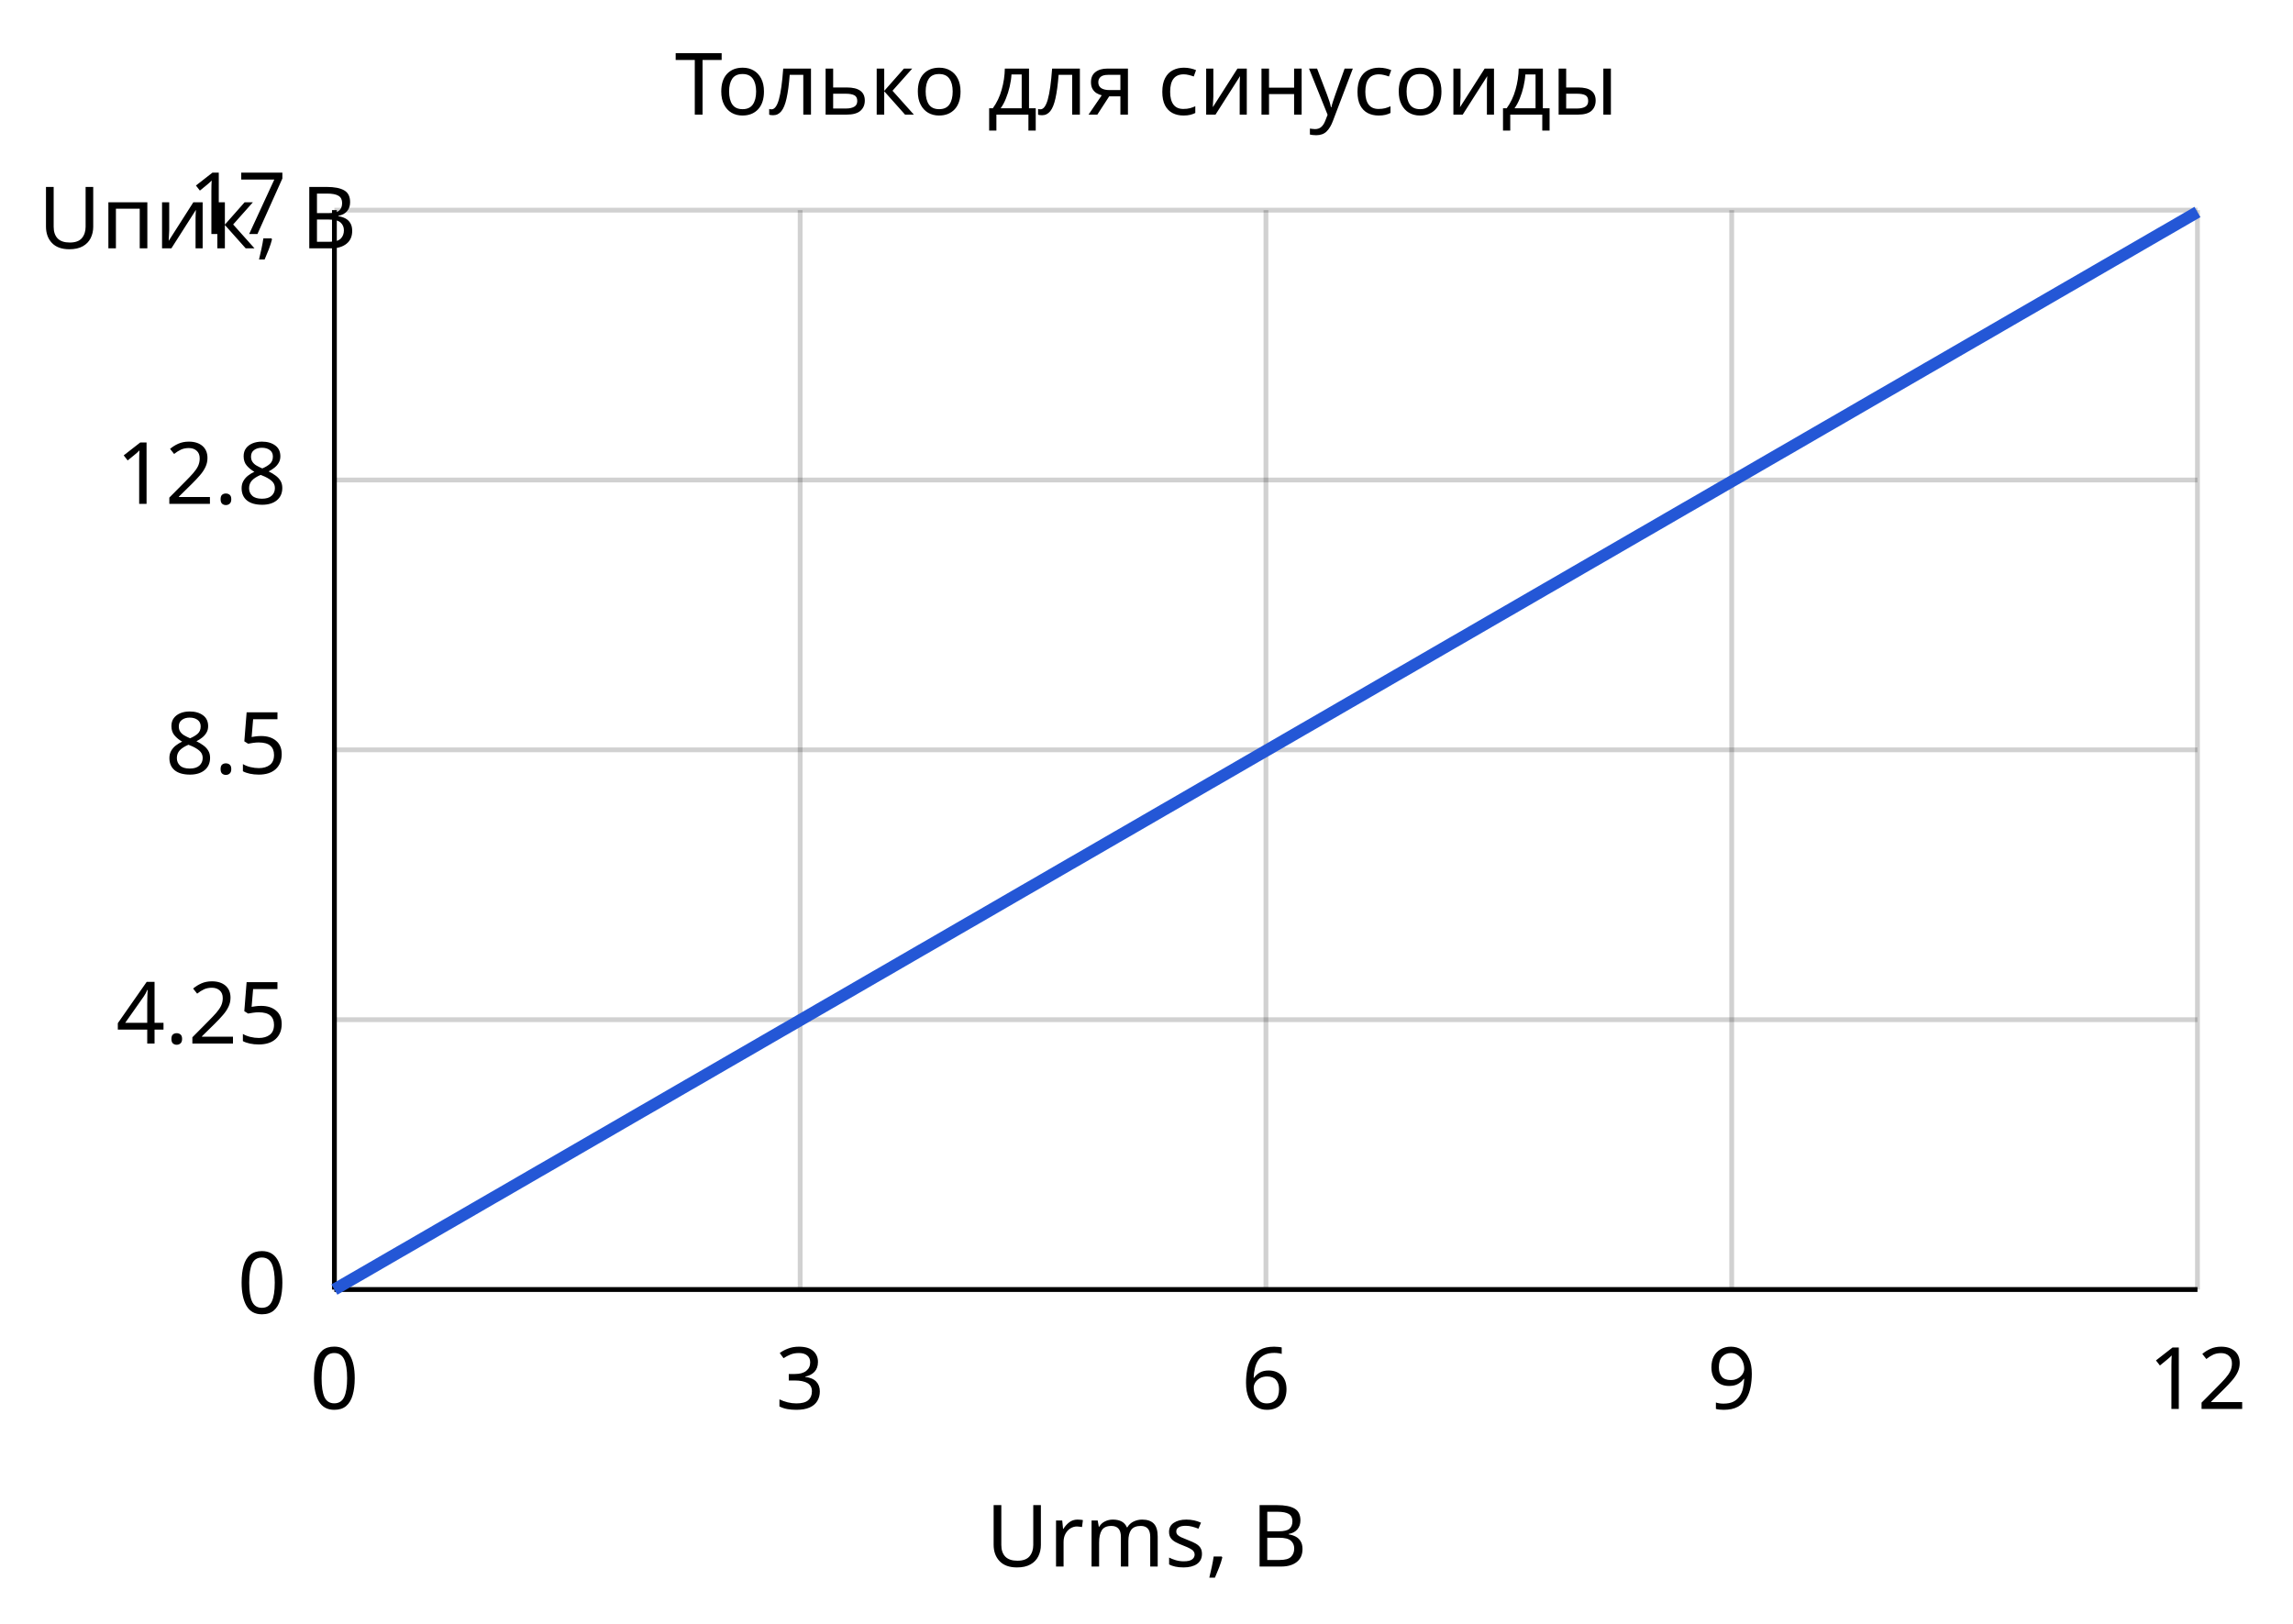
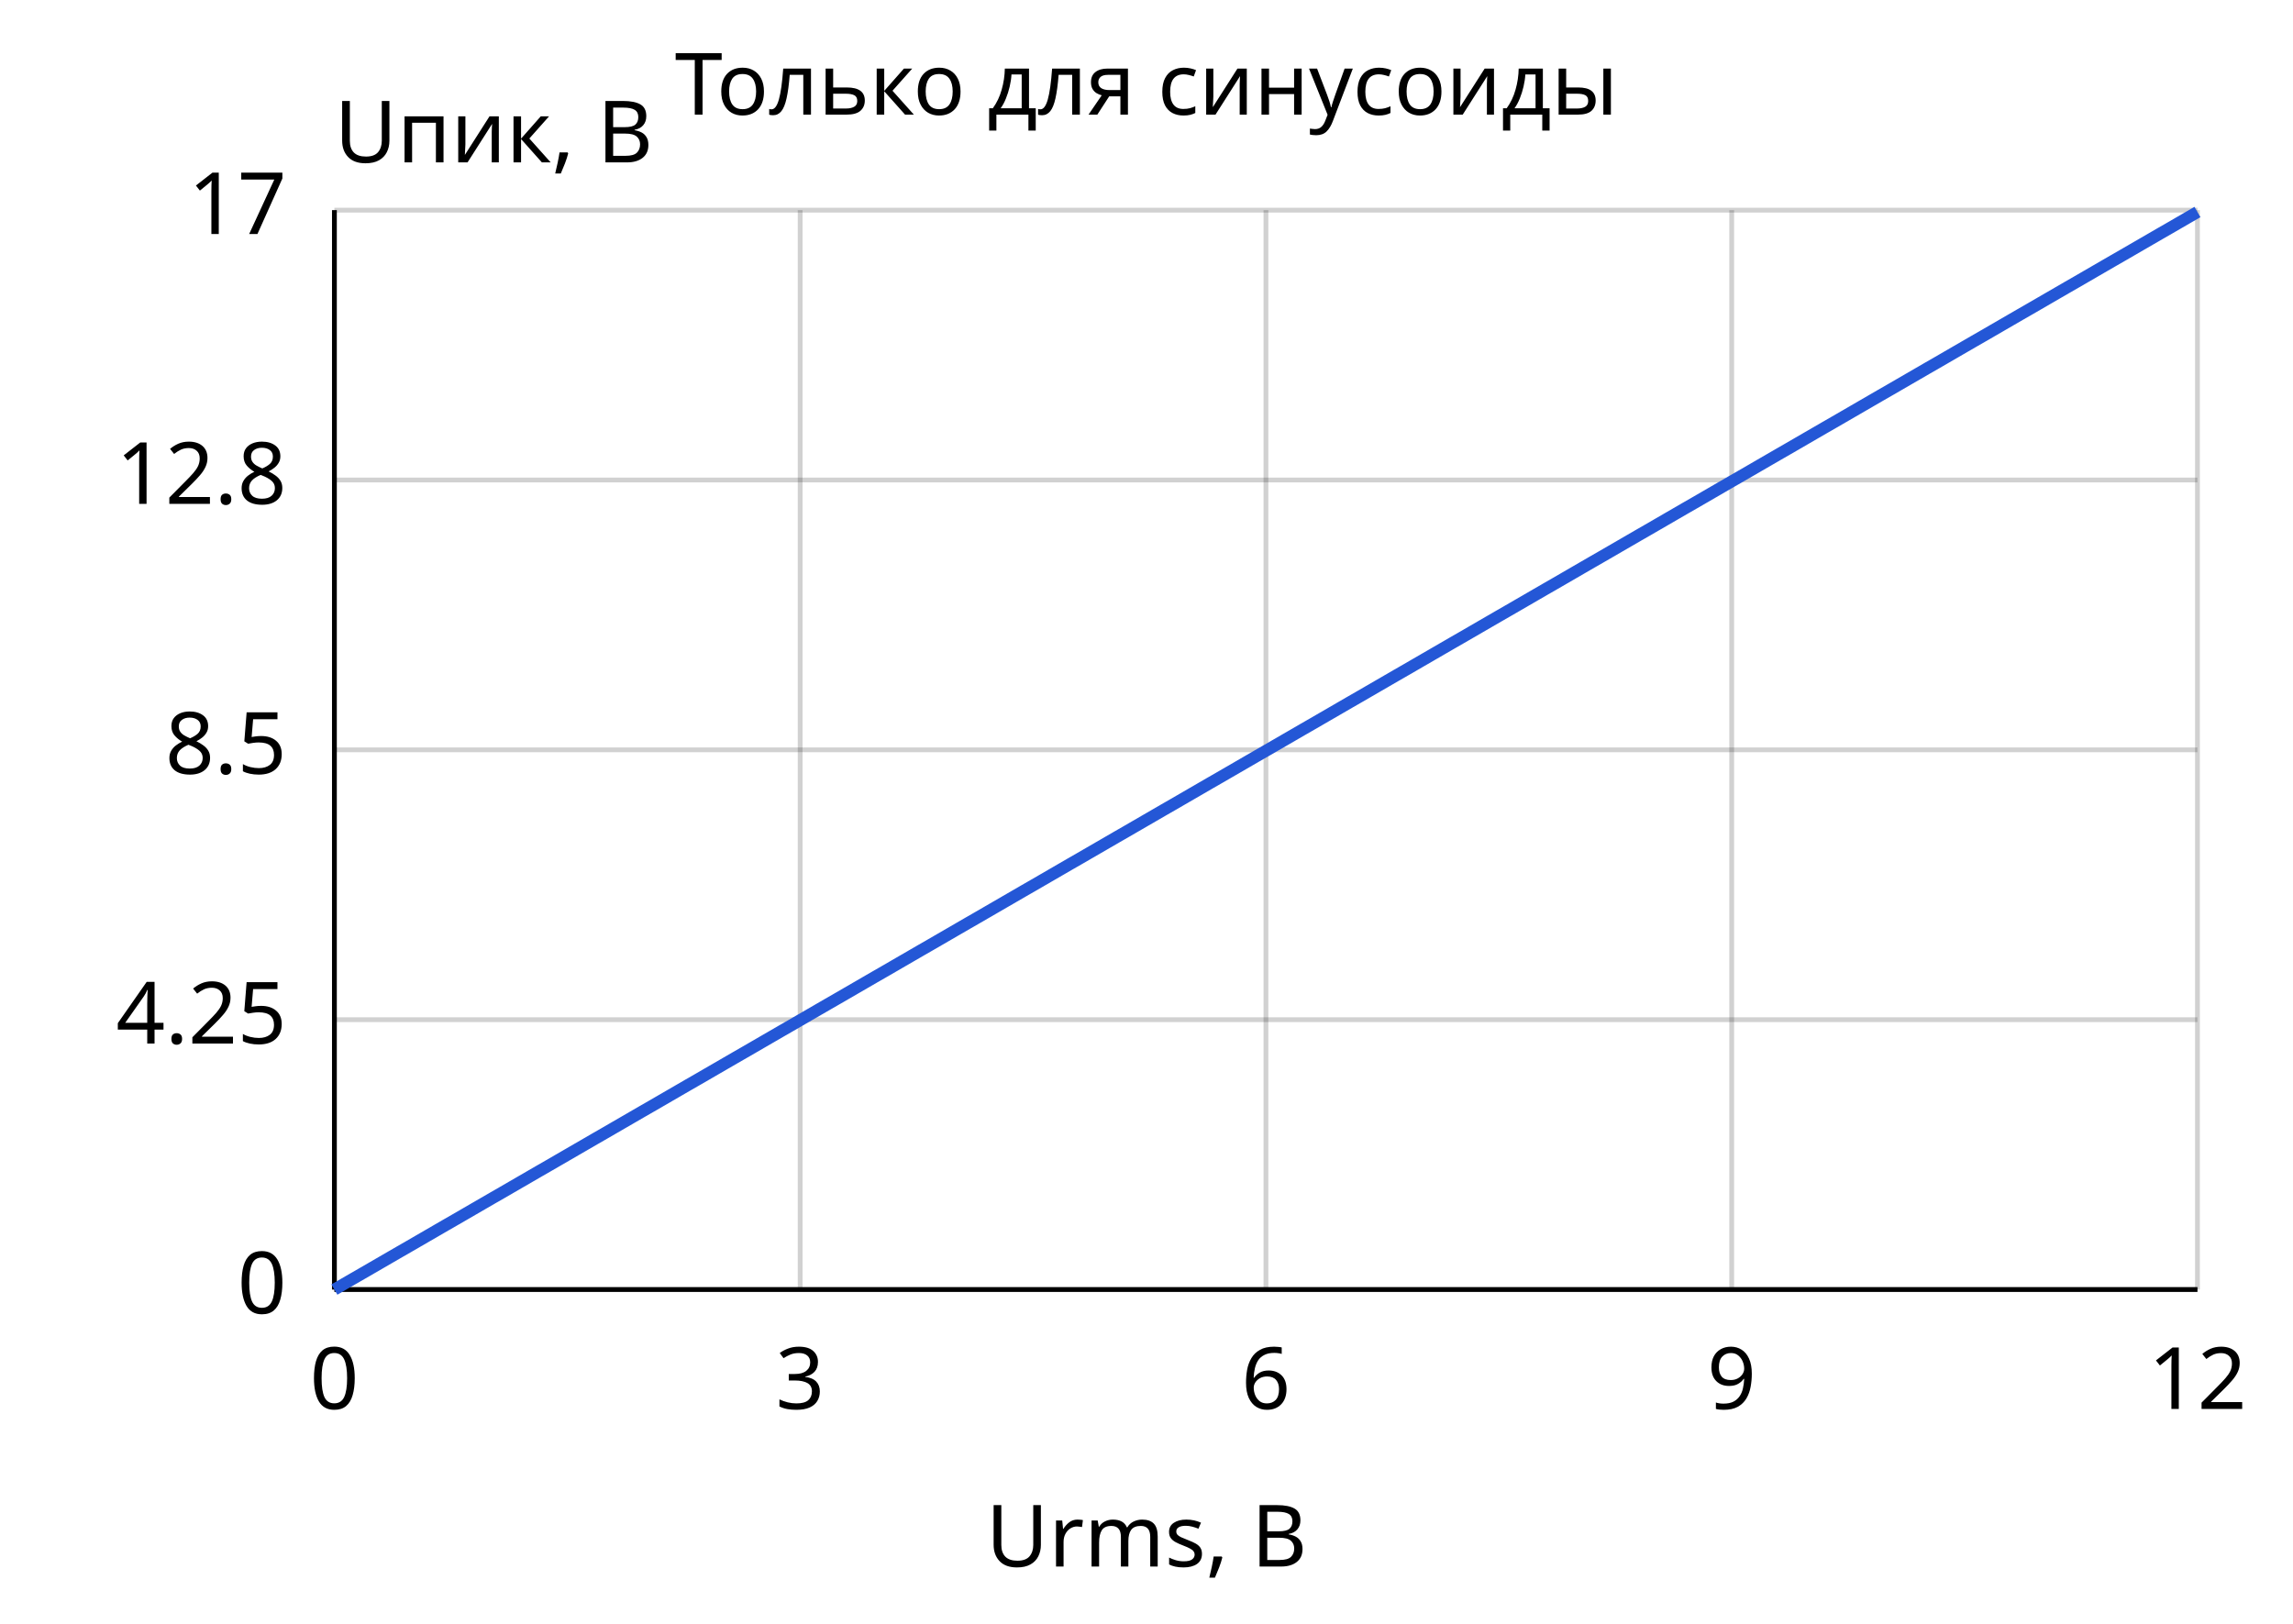
<svg xmlns="http://www.w3.org/2000/svg" viewBox="0 0 480 340" role="img">
  <defs>
    <marker id="arrow" viewBox="0 0 10 10" refX="8" refY="5" markerWidth="7" markerHeight="7" orient="auto-start-reverse">
      <path d="M0 0L10 5L0 10" fill="currentColor" />
    </marker>
  </defs>
  <g font-family="system-ui" font-size="18" fill="currentColor" stroke="none">
    <text x="240" y="24" text-anchor="middle">Только для синусоиды</text>
    <text x="240" y="328" text-anchor="middle">Urms, В</text>
-     <text x="8" y="52">Uпик, В</text>
+     <text x="70" y="34">Uпик, В</text>
    <line x1="70" y1="44" x2="70" y2="270" stroke="currentColor" opacity=".18" />
    <line x1="70" y1="270" x2="460" y2="270" stroke="currentColor" opacity=".18" />
    <text x="70" y="295" text-anchor="middle">0</text>
    <text x="60" y="275" text-anchor="end">0</text>
    <line x1="167.5" y1="44" x2="167.5" y2="270" stroke="currentColor" opacity=".18" />
    <line x1="70" y1="213.5" x2="460" y2="213.5" stroke="currentColor" opacity=".18" />
    <text x="167.5" y="295" text-anchor="middle">3</text>
    <text x="60" y="218.5" text-anchor="end">4.25</text>
    <line x1="265" y1="44" x2="265" y2="270" stroke="currentColor" opacity=".18" />
    <line x1="70" y1="157" x2="460" y2="157" stroke="currentColor" opacity=".18" />
    <text x="265" y="295" text-anchor="middle">6</text>
    <text x="60" y="162" text-anchor="end">8.5</text>
    <line x1="362.5" y1="44" x2="362.5" y2="270" stroke="currentColor" opacity=".18" />
    <line x1="70" y1="100.5" x2="460" y2="100.5" stroke="currentColor" opacity=".18" />
    <text x="362.5" y="295" text-anchor="middle">9</text>
    <text x="60" y="105.5" text-anchor="end">12.8</text>
    <line x1="460" y1="44" x2="460" y2="270" stroke="currentColor" opacity=".18" />
    <line x1="70" y1="44" x2="460" y2="44" stroke="currentColor" opacity=".18" />
    <text x="460" y="295" text-anchor="middle">12</text>
    <text x="60" y="49" text-anchor="end">17</text>
    <line x1="70" y1="44" x2="70" y2="270" stroke="currentColor" />
    <line x1="70" y1="270" x2="460" y2="270" stroke="currentColor" />
    <polyline points="70.00,270.00 71.95,268.87 73.90,267.74 75.85,266.62 77.80,265.49 79.75,264.36 81.70,263.23 83.65,262.10 85.60,260.98 87.55,259.85 89.50,258.72 91.45,257.59 93.40,256.46 95.35,255.34 97.30,254.21 99.25,253.08 101.20,251.95 103.15,250.82 105.10,249.70 107.05,248.57 109.00,247.44 110.95,246.31 112.90,245.18 114.85,244.06 116.80,242.93 118.75,241.80 120.70,240.67 122.65,239.54 124.60,238.41 126.55,237.29 128.50,236.16 130.45,235.03 132.40,233.90 134.35,232.77 136.30,231.65 138.25,230.52 140.20,229.39 142.15,228.26 144.10,227.13 146.05,226.01 148.00,224.88 149.95,223.75 151.90,222.62 153.85,221.49 155.80,220.37 157.75,219.24 159.70,218.11 161.65,216.98 163.60,215.85 165.55,214.73 167.50,213.60 169.45,212.47 171.40,211.34 173.35,210.21 175.30,209.09 177.25,207.96 179.20,206.83 181.15,205.70 183.10,204.57 185.05,203.45 187.00,202.32 188.95,201.19 190.90,200.06 192.85,198.93 194.80,197.81 196.75,196.68 198.70,195.55 200.65,194.42 202.60,193.29 204.55,192.17 206.50,191.04 208.45,189.91 210.40,188.78 212.35,187.65 214.30,186.52 216.25,185.40 218.20,184.27 220.15,183.14 222.10,182.01 224.05,180.88 226.00,179.76 227.95,178.63 229.90,177.50 231.85,176.37 233.80,175.24 235.75,174.12 237.70,172.99 239.65,171.86 241.60,170.73 243.55,169.60 245.50,168.48 247.45,167.35 249.40,166.22 251.35,165.09 253.30,163.96 255.25,162.84 257.20,161.71 259.15,160.58 261.10,159.45 263.05,158.32 265.00,157.20 266.95,156.07 268.90,154.94 270.85,153.81 272.80,152.68 274.75,151.56 276.70,150.43 278.65,149.30 280.60,148.17 282.55,147.04 284.50,145.92 286.45,144.79 288.40,143.66 290.35,142.53 292.30,141.40 294.25,140.28 296.20,139.15 298.15,138.02 300.10,136.89 302.05,135.76 304.00,134.63 305.95,133.51 307.90,132.38 309.85,131.25 311.80,130.12 313.75,128.99 315.70,127.87 317.65,126.74 319.60,125.61 321.55,124.48 323.50,123.35 325.45,122.23 327.40,121.10 329.35,119.97 331.30,118.84 333.25,117.71 335.20,116.59 337.15,115.46 339.10,114.33 341.05,113.20 343.00,112.07 344.95,110.95 346.90,109.82 348.85,108.69 350.80,107.56 352.75,106.43 354.70,105.31 356.65,104.18 358.60,103.05 360.55,101.92 362.50,100.79 364.45,99.67 366.40,98.54 368.35,97.41 370.30,96.28 372.25,95.15 374.20,94.03 376.15,92.90 378.10,91.77 380.05,90.64 382.00,89.51 383.95,88.39 385.90,87.26 387.85,86.13 389.80,85.00 391.75,83.87 393.70,82.74 395.65,81.62 397.60,80.49 399.55,79.36 401.50,78.23 403.45,77.10 405.40,75.98 407.35,74.85 409.30,73.72 411.25,72.59 413.20,71.46 415.15,70.34 417.10,69.21 419.05,68.08 421.00,66.95 422.95,65.82 424.90,64.70 426.85,63.57 428.80,62.44 430.75,61.31 432.70,60.18 434.65,59.06 436.60,57.93 438.55,56.80 440.50,55.67 442.45,54.54 444.40,53.42 446.35,52.29 448.30,51.16 450.25,50.03 452.20,48.90 454.15,47.78 456.10,46.65 458.05,45.52 460.00,44.39" fill="none" stroke="var(--accent, #2457d6)" stroke-width="2.5" stroke-dasharray="" />
  </g>
</svg>
